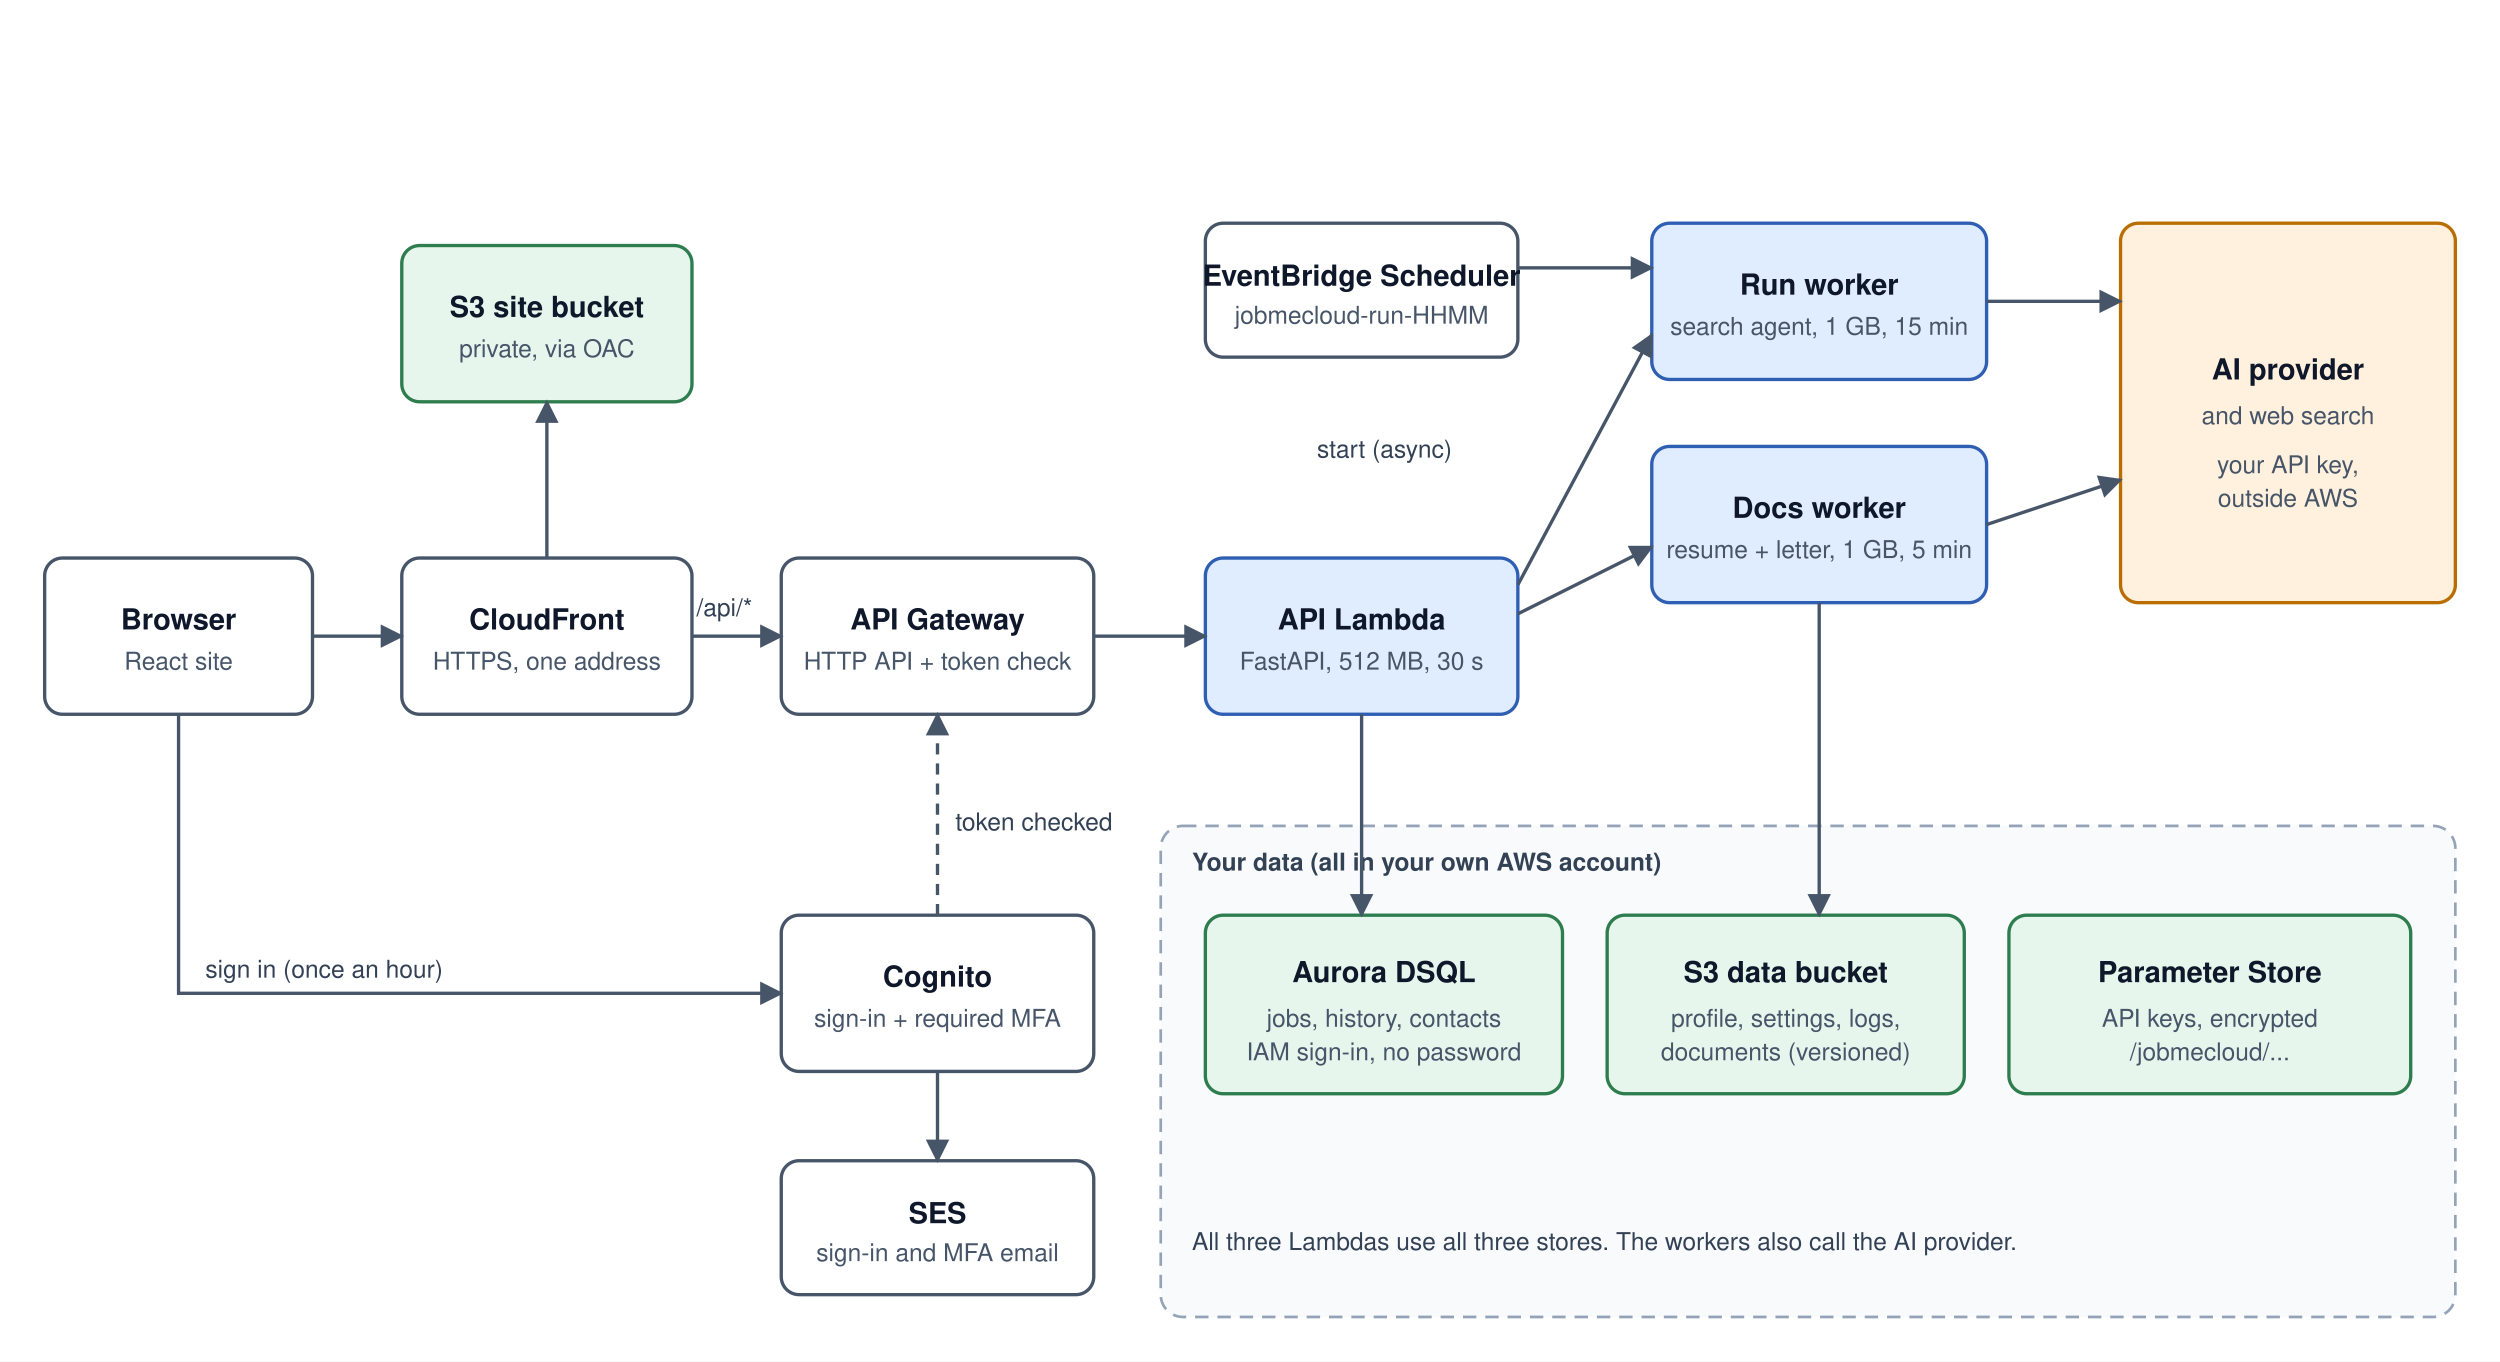
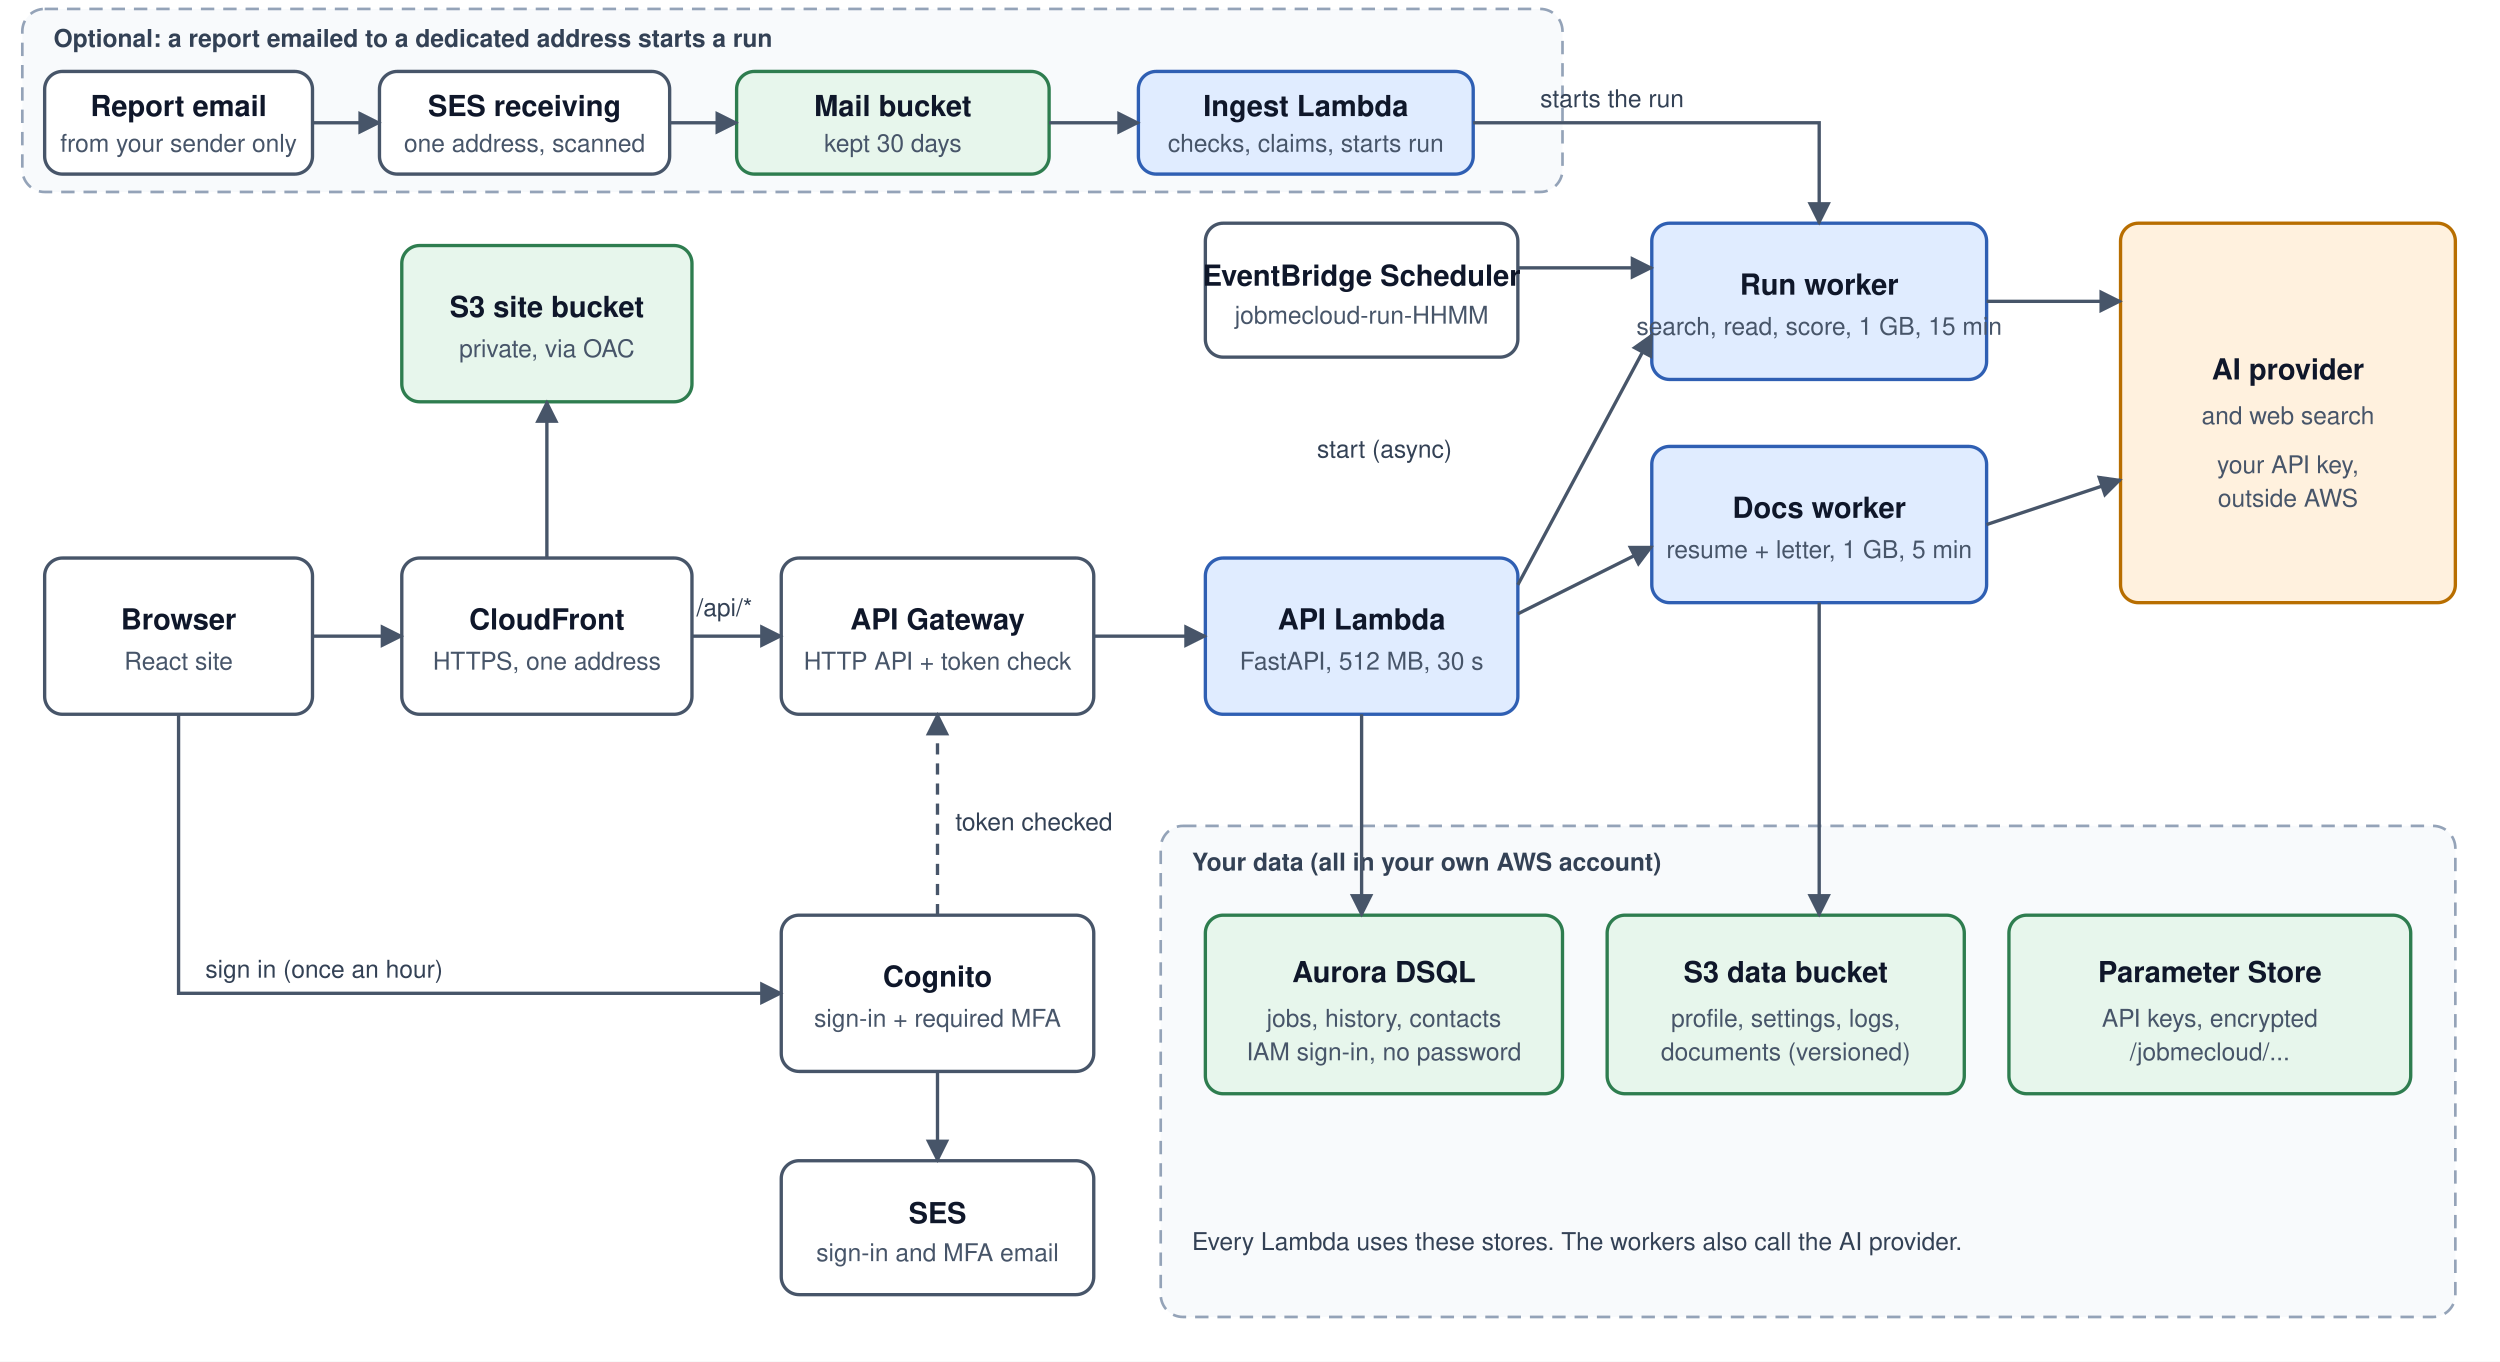
<svg xmlns="http://www.w3.org/2000/svg" viewBox="0 0 1120 610" width="1120" height="610" font-family="Segoe UI, Helvetica, Arial, sans-serif" font-size="13">
  <defs>
    <marker id="a" viewBox="0 0 10 10" refX="9" refY="5" markerWidth="7" markerHeight="7" orient="auto-start-reverse">
      <path d="M0,0 L10,5 L0,10 z" fill="#475569" />
    </marker>
    <style>
      .box { fill: #ffffff; stroke: #475569; stroke-width: 1.5; }
      .fn { fill: #e0ecff; stroke: #2f5fb3; stroke-width: 1.5; }
      .data { fill: #e7f6ec; stroke: #2e7d4f; stroke-width: 1.5; }
      .ext { fill: #fff1de; stroke: #b86e00; stroke-width: 1.5; }
      .zone { fill: #f8fafc; stroke: #94a3b8; stroke-width: 1.2; stroke-dasharray: 6 4; }
      .t { fill: #0f172a; font-weight: 600; text-anchor: middle; }
      .s { fill: #475569; font-size: 11px; text-anchor: middle; }
      .l { fill: #334155; font-size: 11px; }
      .line { stroke: #475569; stroke-width: 1.5; fill: none; marker-end: url(#a); }
      .dash { stroke: #475569; stroke-width: 1.5; fill: none; stroke-dasharray: 5 4; marker-end: url(#a); }
    </style>
  </defs>
  <rect width="1120" height="610" fill="#ffffff" />
  <rect class="zone" x="520" y="370" width="580" height="220" rx="10" />
  <text class="l" x="534" y="390" font-weight="600">Your data (all in your own AWS account)</text>
+   <rect class="zone" x="10" y="4" width="690" height="82" rx="10" />
+   <text class="l" x="24" y="21" font-weight="600">Optional: a report emailed to a dedicated address starts a run</text>
+   <rect class="box" x="20" y="32" width="120" height="46" rx="8" />
+   <text class="t" x="80" y="52">Report email</text>
+   <text class="s" x="80" y="68">from your sender only</text>
+   <rect class="box" x="170" y="32" width="130" height="46" rx="8" />
+   <text class="t" x="235" y="52">SES receiving</text>
+   <text class="s" x="235" y="68">one address, scanned</text>
+   <rect class="data" x="330" y="32" width="140" height="46" rx="8" />
+   <text class="t" x="400" y="52">Mail bucket</text>
+   <text class="s" x="400" y="68">kept 30 days</text>
+   <rect class="fn" x="510" y="32" width="150" height="46" rx="8" />
+   <text class="t" x="585" y="52">Ingest Lambda</text>
+   <text class="s" x="585" y="68">checks, claims, starts run</text>
  <rect class="box" x="20" y="250" width="120" height="70" rx="8" />
  <text class="t" x="80" y="282">Browser</text>
  <text class="s" x="80" y="300">React site</text>
  <rect class="box" x="180" y="250" width="130" height="70" rx="8" />
  <text class="t" x="245" y="282">CloudFront</text>
  <text class="s" x="245" y="300">HTTPS, one address</text>
  <rect class="data" x="180" y="110" width="130" height="70" rx="8" />
  <text class="t" x="245" y="142">S3 site bucket</text>
  <text class="s" x="245" y="160">private, via OAC</text>
  <rect class="box" x="350" y="250" width="140" height="70" rx="8" />
  <text class="t" x="420" y="282">API Gateway</text>
  <text class="s" x="420" y="300">HTTP API + token check</text>
  <rect class="fn" x="540" y="250" width="140" height="70" rx="8" />
  <text class="t" x="610" y="282">API Lambda</text>
  <text class="s" x="610" y="300">FastAPI, 512 MB, 30 s</text>
  <rect class="box" x="350" y="410" width="140" height="70" rx="8" />
  <text class="t" x="420" y="442">Cognito</text>
  <text class="s" x="420" y="460">sign-in + required MFA</text>
  <rect class="box" x="350" y="520" width="140" height="60" rx="8" />
  <text class="t" x="420" y="548">SES</text>
  <text class="s" x="420" y="565">sign-in and MFA email</text>
  <rect class="box" x="540" y="100" width="140" height="60" rx="8" />
  <text class="t" x="610" y="128">EventBridge Scheduler</text>
  <text class="s" x="610" y="145">jobmecloud-run-HHMM</text>
  <rect class="fn" x="740" y="100" width="150" height="70" rx="8" />
  <text class="t" x="815" y="132">Run worker</text>
-   <text class="s" x="815" y="150">search agent, 1 GB, 15 min</text>
+   <text class="s" x="815" y="150">search, read, score, 1 GB, 15 min</text>
  <rect class="fn" x="740" y="200" width="150" height="70" rx="8" />
  <text class="t" x="815" y="232">Docs worker</text>
  <text class="s" x="815" y="250">resume + letter, 1 GB, 5 min</text>
  <rect class="ext" x="950" y="100" width="150" height="170" rx="8" />
  <text class="t" x="1025" y="170">AI provider</text>
  <text class="s" x="1025" y="190">and web search</text>
  <text class="s" x="1025" y="212">your API key,</text>
  <text class="s" x="1025" y="227">outside AWS</text>
  <rect class="data" x="540" y="410" width="160" height="80" rx="8" />
  <text class="t" x="620" y="440">Aurora DSQL</text>
  <text class="s" x="620" y="460">jobs, history, contacts</text>
  <text class="s" x="620" y="475">IAM sign-in, no password</text>
  <rect class="data" x="720" y="410" width="160" height="80" rx="8" />
  <text class="t" x="800" y="440">S3 data bucket</text>
  <text class="s" x="800" y="460">profile, settings, logs,</text>
  <text class="s" x="800" y="475">documents (versioned)</text>
  <rect class="data" x="900" y="410" width="180" height="80" rx="8" />
  <text class="t" x="990" y="440">Parameter Store</text>
  <text class="s" x="990" y="460">API keys, encrypted</text>
  <text class="s" x="990" y="475">/jobmecloud/...</text>
+   <path class="line" d="M140 55 H170" />
+   <path class="line" d="M300 55 H330" />
+   <path class="line" d="M470 55 H510" />
+   <path class="line" d="M660 55 H815 V100" />
+   <text class="l" x="690" y="48">starts the run</text>
  <path class="line" d="M140 285 H180" />
  <path class="line" d="M245 250 V180" />
  <path class="line" d="M310 285 H350" />
  <text class="l" x="312" y="276">/api/*</text>
  <path class="line" d="M490 285 H540" />
  <path class="line" d="M80 320 V445 H350" />
  <text class="l" x="92" y="438">sign in (once an hour)</text>
  <path class="dash" d="M420 410 V320" />
  <text class="l" x="428" y="372">token checked</text>
  <path class="line" d="M420 480 V520" />
  <path class="line" d="M680 120 H740" transform="translate(0,0)" />
  <path class="line" d="M680 275 L740 245" />
  <path class="line" d="M680 262 L740 150" />
  <text class="l" x="590" y="205">start (async)</text>
-   <text class="l" x="534" y="560">All three Lambdas use all three stores. The workers also call the AI provider.</text>
+   <text class="l" x="534" y="560">Every Lambda uses these stores. The workers also call the AI provider.</text>
  <path class="line" d="M890 135 H950" />
  <path class="line" d="M890 235 L950 215" />
  <path class="line" d="M610 320 V410" />
  <path class="line" d="M815 270 V410" />
</svg>
